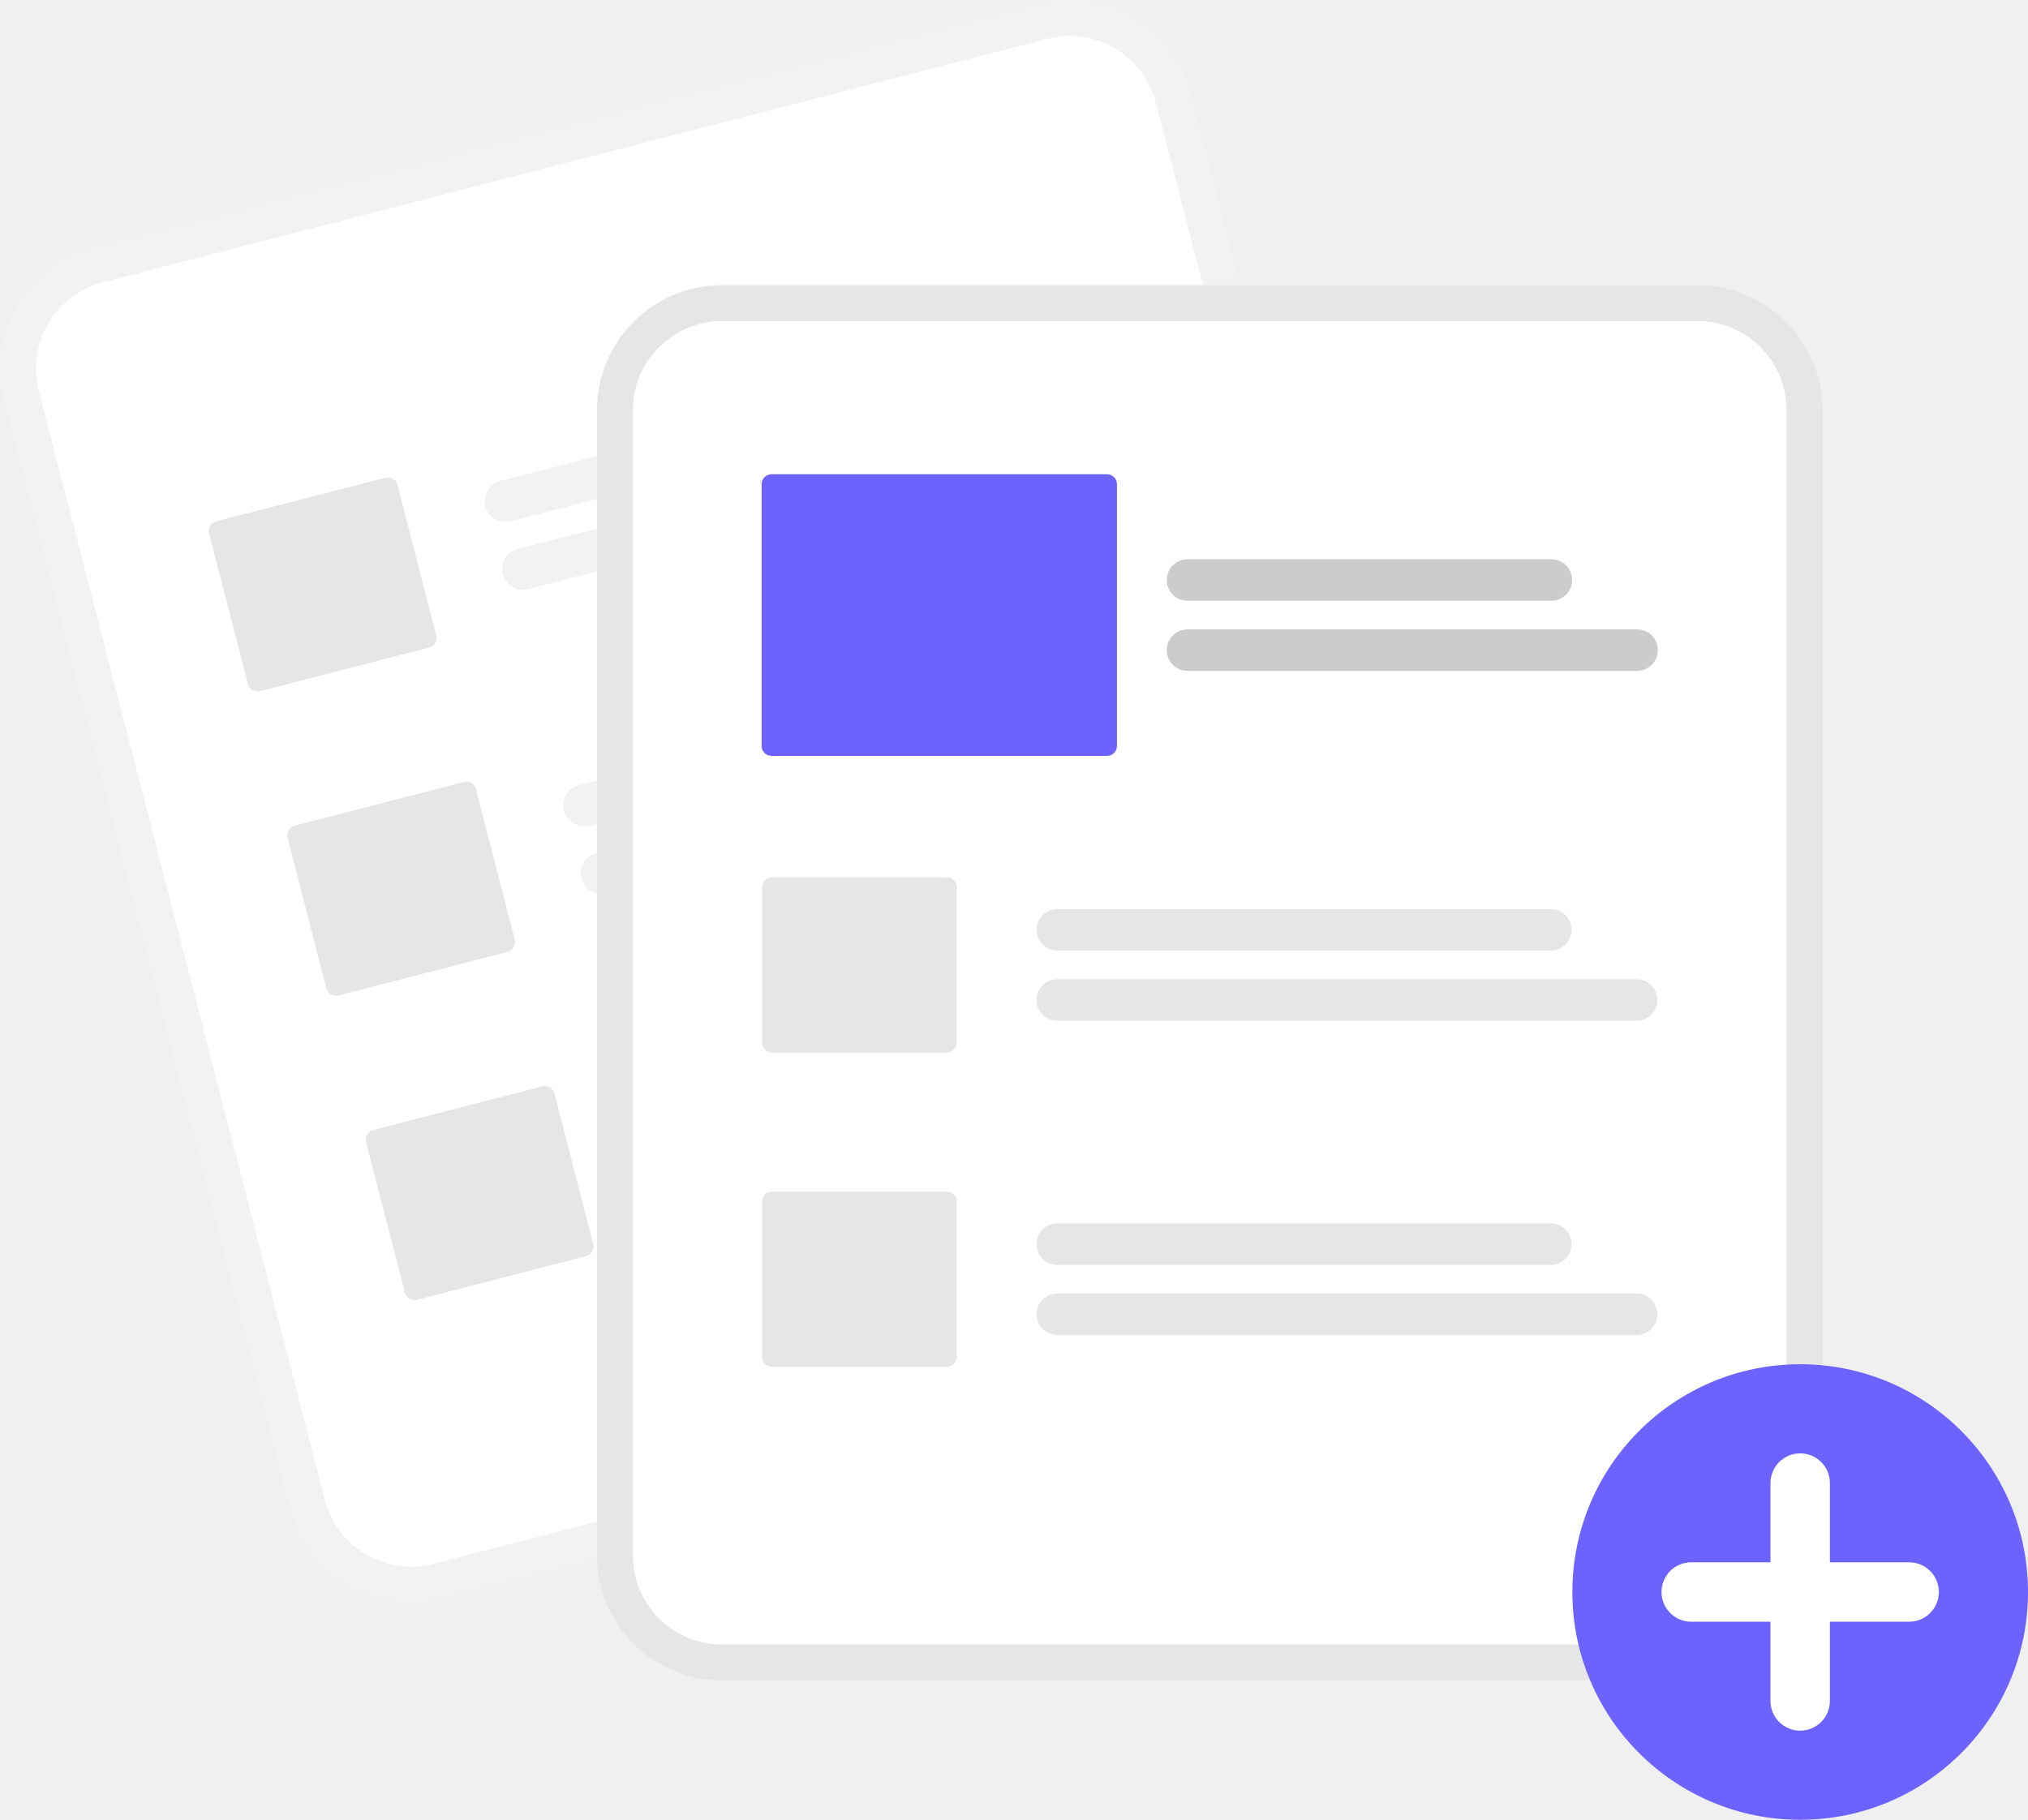
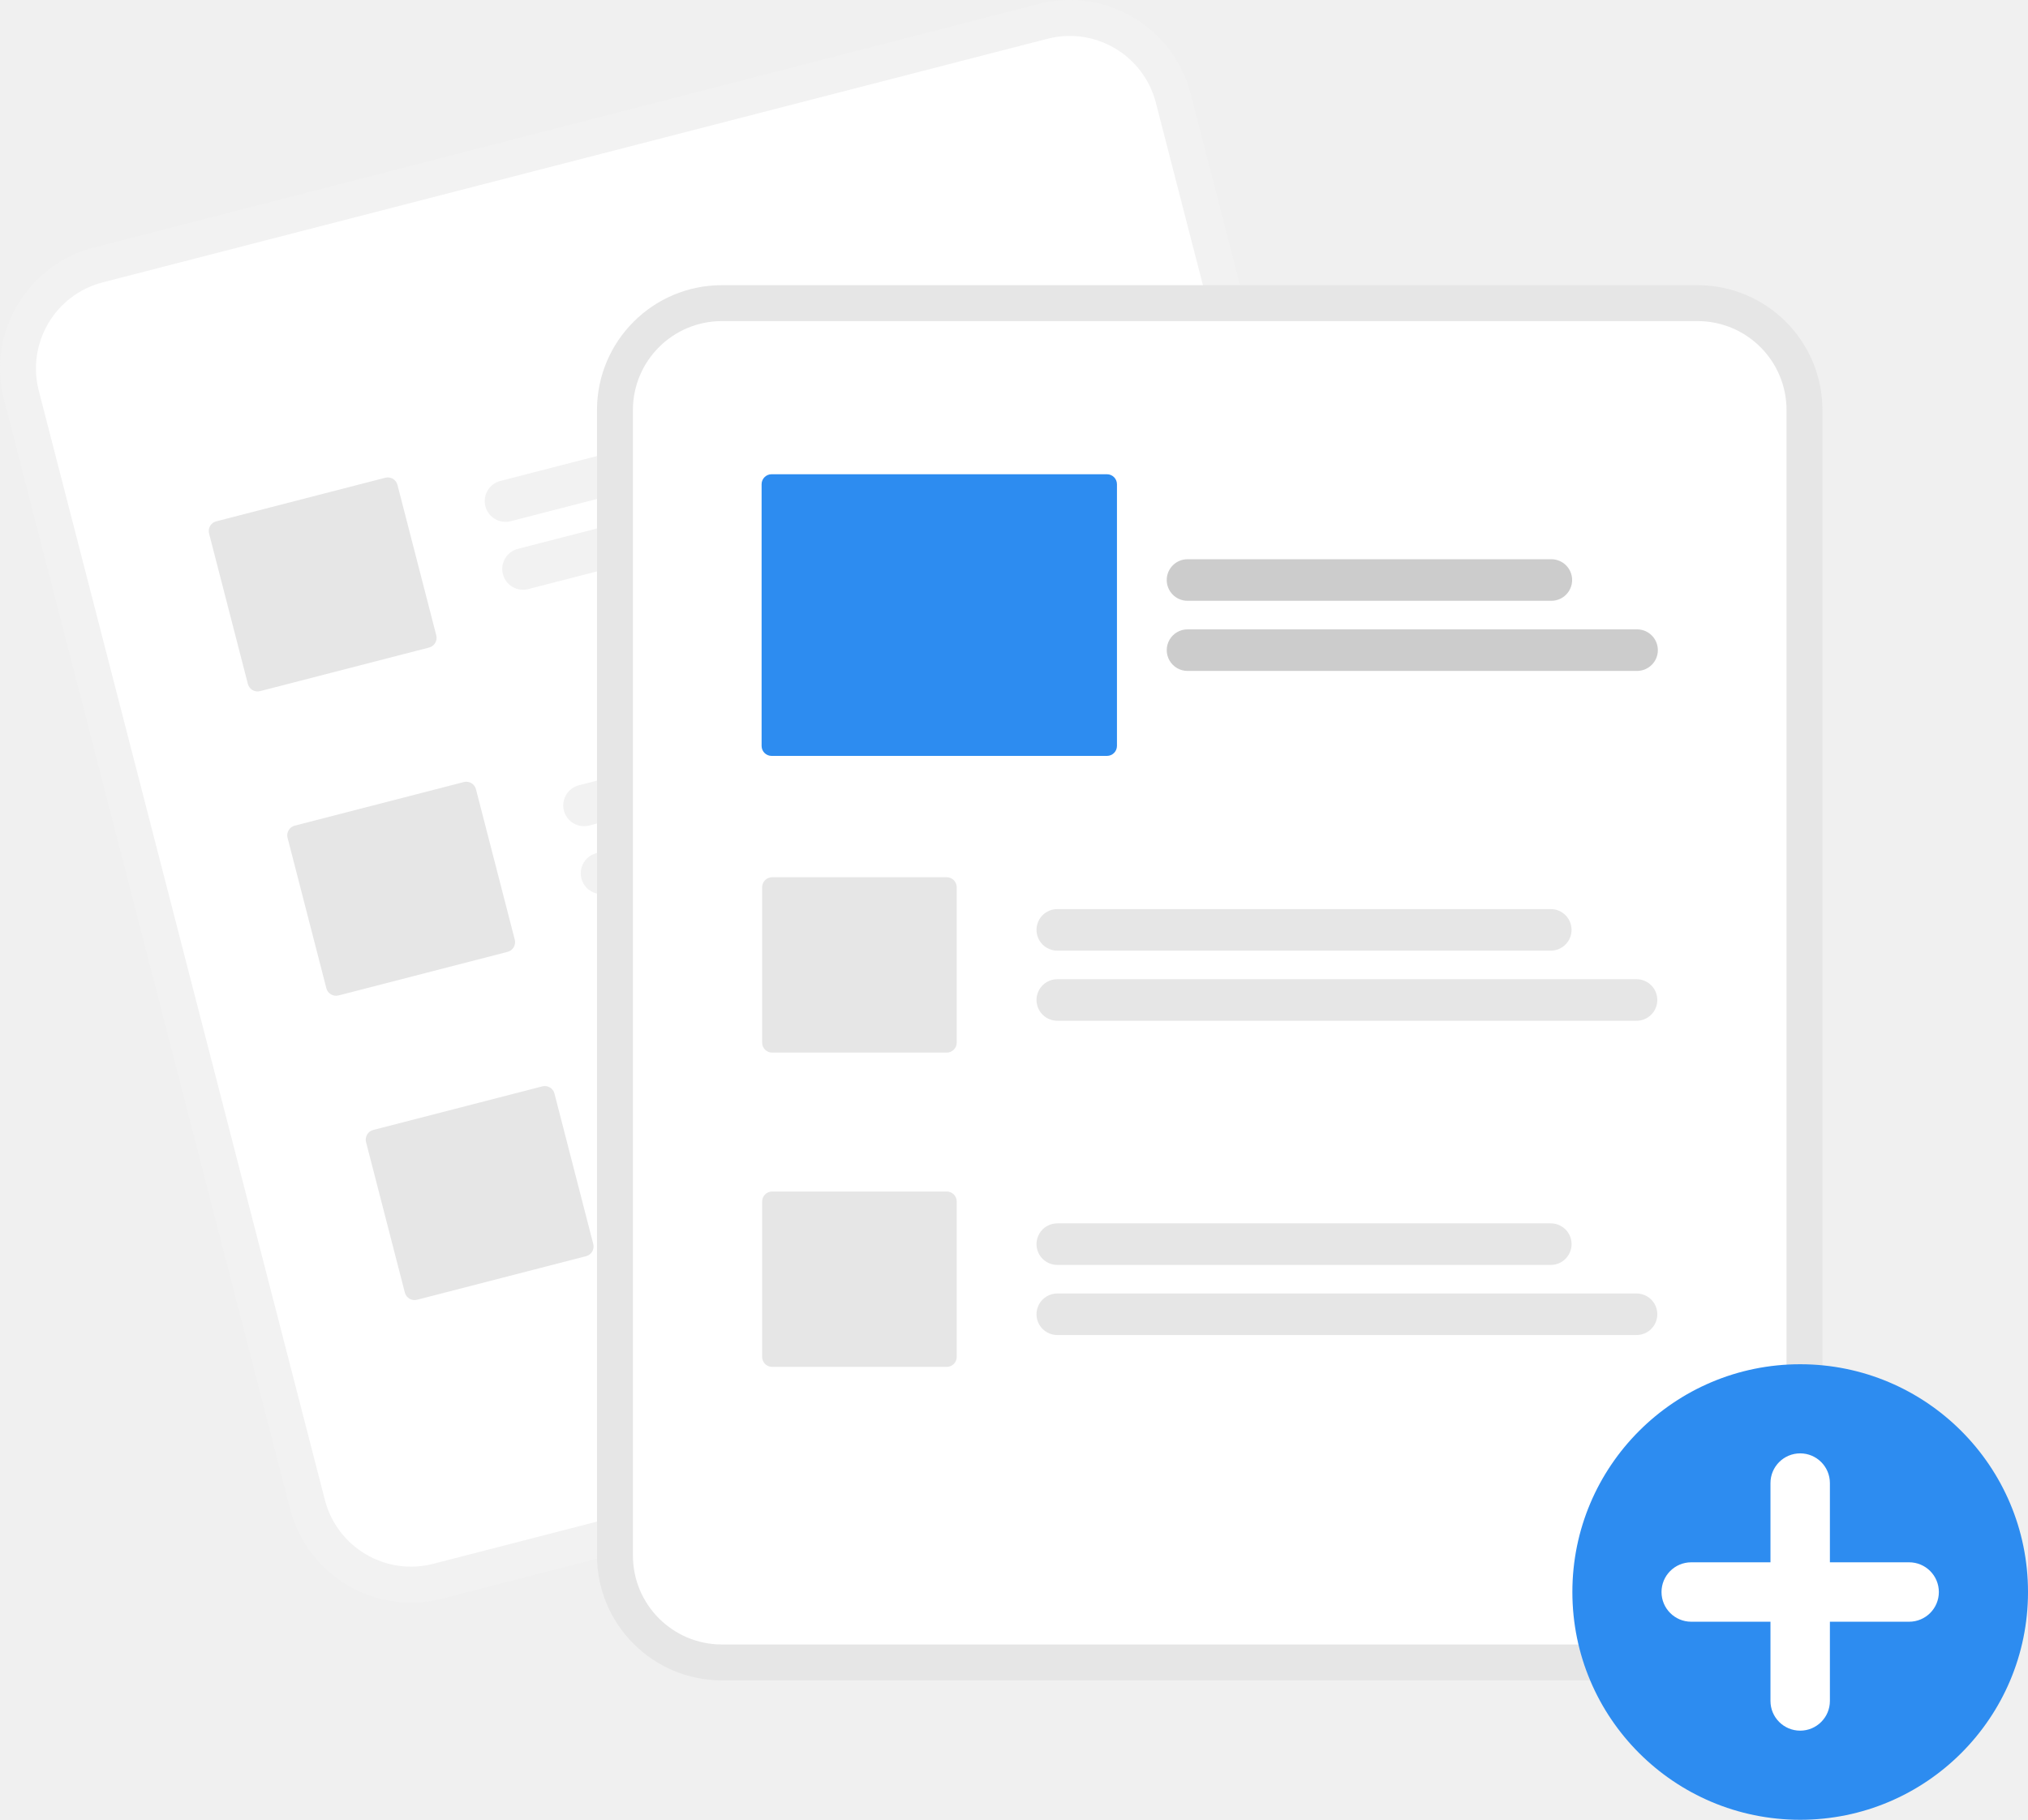
<svg xmlns="http://www.w3.org/2000/svg" xmlns:xlink="http://www.w3.org/1999/xlink" width="782.044" height="701.88">
  <path d="M400.51 1.53l-25.446 6.562L61.56 88.939l-25.446 6.562c-25.717 6.663-41.188 32.886-34.583 58.618l110.341 427.877c6.663 25.717 32.886 41.188 58.618 34.583l.066-.017 364.265-93.937.066-.017c25.717-6.663 41.188-32.886 34.583-58.618L459.128 36.113C452.465 10.396 426.242-5.075 400.51 1.53z" fill="#f2f2f2" />
  <path d="M403.97 14.945l-30.139 7.772-304.119 78.426-30.139 7.772c-18.314 4.745-29.331 23.419-24.627 41.743l110.341 427.877c4.745 18.314 23.419 29.331 41.743 24.627l.066-.017L531.36 509.21l.066-.017c18.314-4.745 29.331-23.419 24.627-41.743L445.713 39.573c-4.745-18.314-23.418-29.331-41.743-24.628z" fill="#fff" />
  <path d="M381.212 153.503l-184.273 47.52c-4.286 1.105-8.656-1.473-9.761-5.759s1.473-8.656 5.759-9.761l184.273-47.52c4.284-1.101 8.65 1.478 9.755 5.761s-1.47 8.651-5.752 9.76zm38.765 17.936l-216.284 55.775c-4.286 1.105-8.656-1.473-9.761-5.759s1.473-8.656 5.759-9.761l216.284-55.775c4.286-1.105 8.656 1.473 9.761 5.759s-1.473 8.656-5.759 9.761zm-8.497 99.438l-184.273 47.52c-2.772.715-5.716-.103-7.721-2.147s-2.768-5.002-2.001-7.76 2.947-4.898 5.72-5.613l184.273-47.52c4.286-1.105 8.656 1.473 9.761 5.759s-1.473 8.656-5.759 9.761zm38.765 17.936l-216.284 55.775c-2.772.715-5.716-.103-7.721-2.147s-2.768-5.002-2.001-7.76 2.947-4.898 5.72-5.613l216.284-55.775c4.286-1.105 8.656 1.473 9.761 5.759s-1.473 8.656-5.759 9.761zm-8.496 99.437l-184.273 47.52c-4.285 1.102-8.651-1.477-9.756-5.76s1.471-8.652 5.754-9.76l184.273-47.52c4.286-1.105 8.656 1.473 9.761 5.759s-1.473 8.656-5.759 9.761zm38.765 17.936L264.23 461.961a8.01 8.01 0 0 1-7.726-2.144c-2.007-2.045-2.771-5.004-2.002-7.764s2.951-4.9 5.726-5.613l216.284-55.775c4.286-1.105 8.656 1.473 9.761 5.759s-1.473 8.656-5.759 9.761z" fill="#f2f2f2" />
  <g fill="#e6e6e6">
    <use xlink:href="#B" />
    <use xlink:href="#B" x="30.268" y="117.373" />
    <use xlink:href="#B" x="60.537" y="234.747" />
    <path d="M654.659 109.992H278.34c-26.566.03-48.095 21.559-48.125 48.125v441.876c.03 26.566 21.559 48.095 48.125 48.125h376.318c26.566-.03 48.095-21.559 48.125-48.125V158.117c-.03-26.566-21.559-48.095-48.125-48.125z" />
  </g>
  <path d="M654.659 123.846H278.34c-18.919.021-34.25 15.352-34.271 34.271v441.876c.021 18.919 15.352 34.25 34.271 34.271h376.319c18.918-.021 34.249-15.353 34.271-34.271V158.117c-.021-18.918-15.352-34.25-34.271-34.271z" fill="#fff" />
-   <circle cx="694.194" cy="614.03" r="87.85" fill="#6c63ff" />
+   <circle cx="694.194" cy="614.03" r="87.85" fill="#2d8cf0" />
  <path d="M736.209 602.571h-30.557v-30.557a11.46 11.46 0 0 0-11.459-11.459 11.46 11.46 0 0 0-11.459 11.459v30.557h-30.557a11.46 11.46 0 0 0-11.459 11.459 11.46 11.46 0 0 0 11.459 11.459h30.557v30.557a11.46 11.46 0 0 0 11.459 11.459 11.46 11.46 0 0 0 11.459-11.459v-30.557h30.557a11.46 11.46 0 0 0 11.459-11.459 11.46 11.46 0 0 0-11.459-11.459z" fill="#fff" />
  <g fill="#e6e6e6">
    <path d="M598.023 366.656H407.721c-2.865.003-5.514-1.524-6.948-4.004a8.01 8.01 0 0 1 0-8.019c1.434-2.481 4.083-4.008 6.948-4.004h190.302c4.423.005 8.005 3.592 8.005 8.014s-3.583 8.009-8.005 8.014zm33.058 27.047h-223.36c-2.865.003-5.514-1.524-6.948-4.004a8.01 8.01 0 0 1 0-8.019c1.434-2.481 4.083-4.008 6.948-4.004h223.36c4.426 0 8.014 3.588 8.014 8.014s-3.588 8.014-8.014 8.014zm-33.058 94.166H407.721c-2.865.003-5.514-1.524-6.948-4.004a8.01 8.01 0 0 1 0-8.019c1.434-2.481 4.083-4.008 6.948-4.004h190.302c4.426 0 8.014 3.588 8.014 8.014s-3.588 8.014-8.014 8.014zm33.058 27.048h-223.36c-2.865.003-5.514-1.524-6.948-4.004a8.01 8.01 0 0 1 0-8.019c1.434-2.481 4.083-4.008 6.948-4.004h223.36c2.865-.003 5.514 1.524 6.948 4.004a8.01 8.01 0 0 1 0 8.019c-1.434 2.481-4.083 4.008-6.948 4.004z" />
    <use xlink:href="#C" />
    <use xlink:href="#C" y="121.213" />
  </g>
  <path d="M598.234 231.721H457.932c-4.426 0-8.014-3.588-8.014-8.014s3.588-8.014 8.014-8.014h140.302c4.426 0 8.014 3.588 8.014 8.014s-3.588 8.014-8.014 8.014zm33.058 27.048h-173.36a8.01 8.01 0 0 1-6.94-4.007c-1.431-2.48-1.432-5.535 0-8.014s4.077-4.007 6.94-4.007h173.36c4.426 0 8.014 3.588 8.014 8.014s-3.588 8.014-8.014 8.014z" fill="#ccc" />
-   <path d="M426.881 291.547H297.535a3.85 3.85 0 0 1-3.843-3.843V186.757a3.85 3.85 0 0 1 3.843-3.843h129.346a3.85 3.85 0 0 1 3.843 3.843v100.947a3.85 3.85 0 0 1-3.843 3.843z" fill="#6c63ff" />
+   <path d="M426.881 291.547H297.535a3.85 3.85 0 0 1-3.843-3.843V186.757a3.85 3.85 0 0 1 3.843-3.843h129.346a3.85 3.85 0 0 1 3.843 3.843v100.947a3.85 3.85 0 0 1-3.843 3.843z" fill="#2d8cf0" />
  <defs>
    <path id="B" d="M165.481 249.749l-65.212 16.817a3.85 3.85 0 0 1-4.681-2.761l-14.969-58.048a3.85 3.85 0 0 1 2.761-4.681l65.212-16.817a3.85 3.85 0 0 1 4.681 2.761l14.969 58.048a3.85 3.85 0 0 1-2.761 4.681z" />
    <path id="C" d="M365.092 405.982h-67.346a3.85 3.85 0 0 1-3.843-3.843v-59.947a3.85 3.85 0 0 1 3.843-3.843h67.346a3.85 3.85 0 0 1 3.843 3.843v59.947a3.85 3.85 0 0 1-3.843 3.843z" />
  </defs>
</svg>
